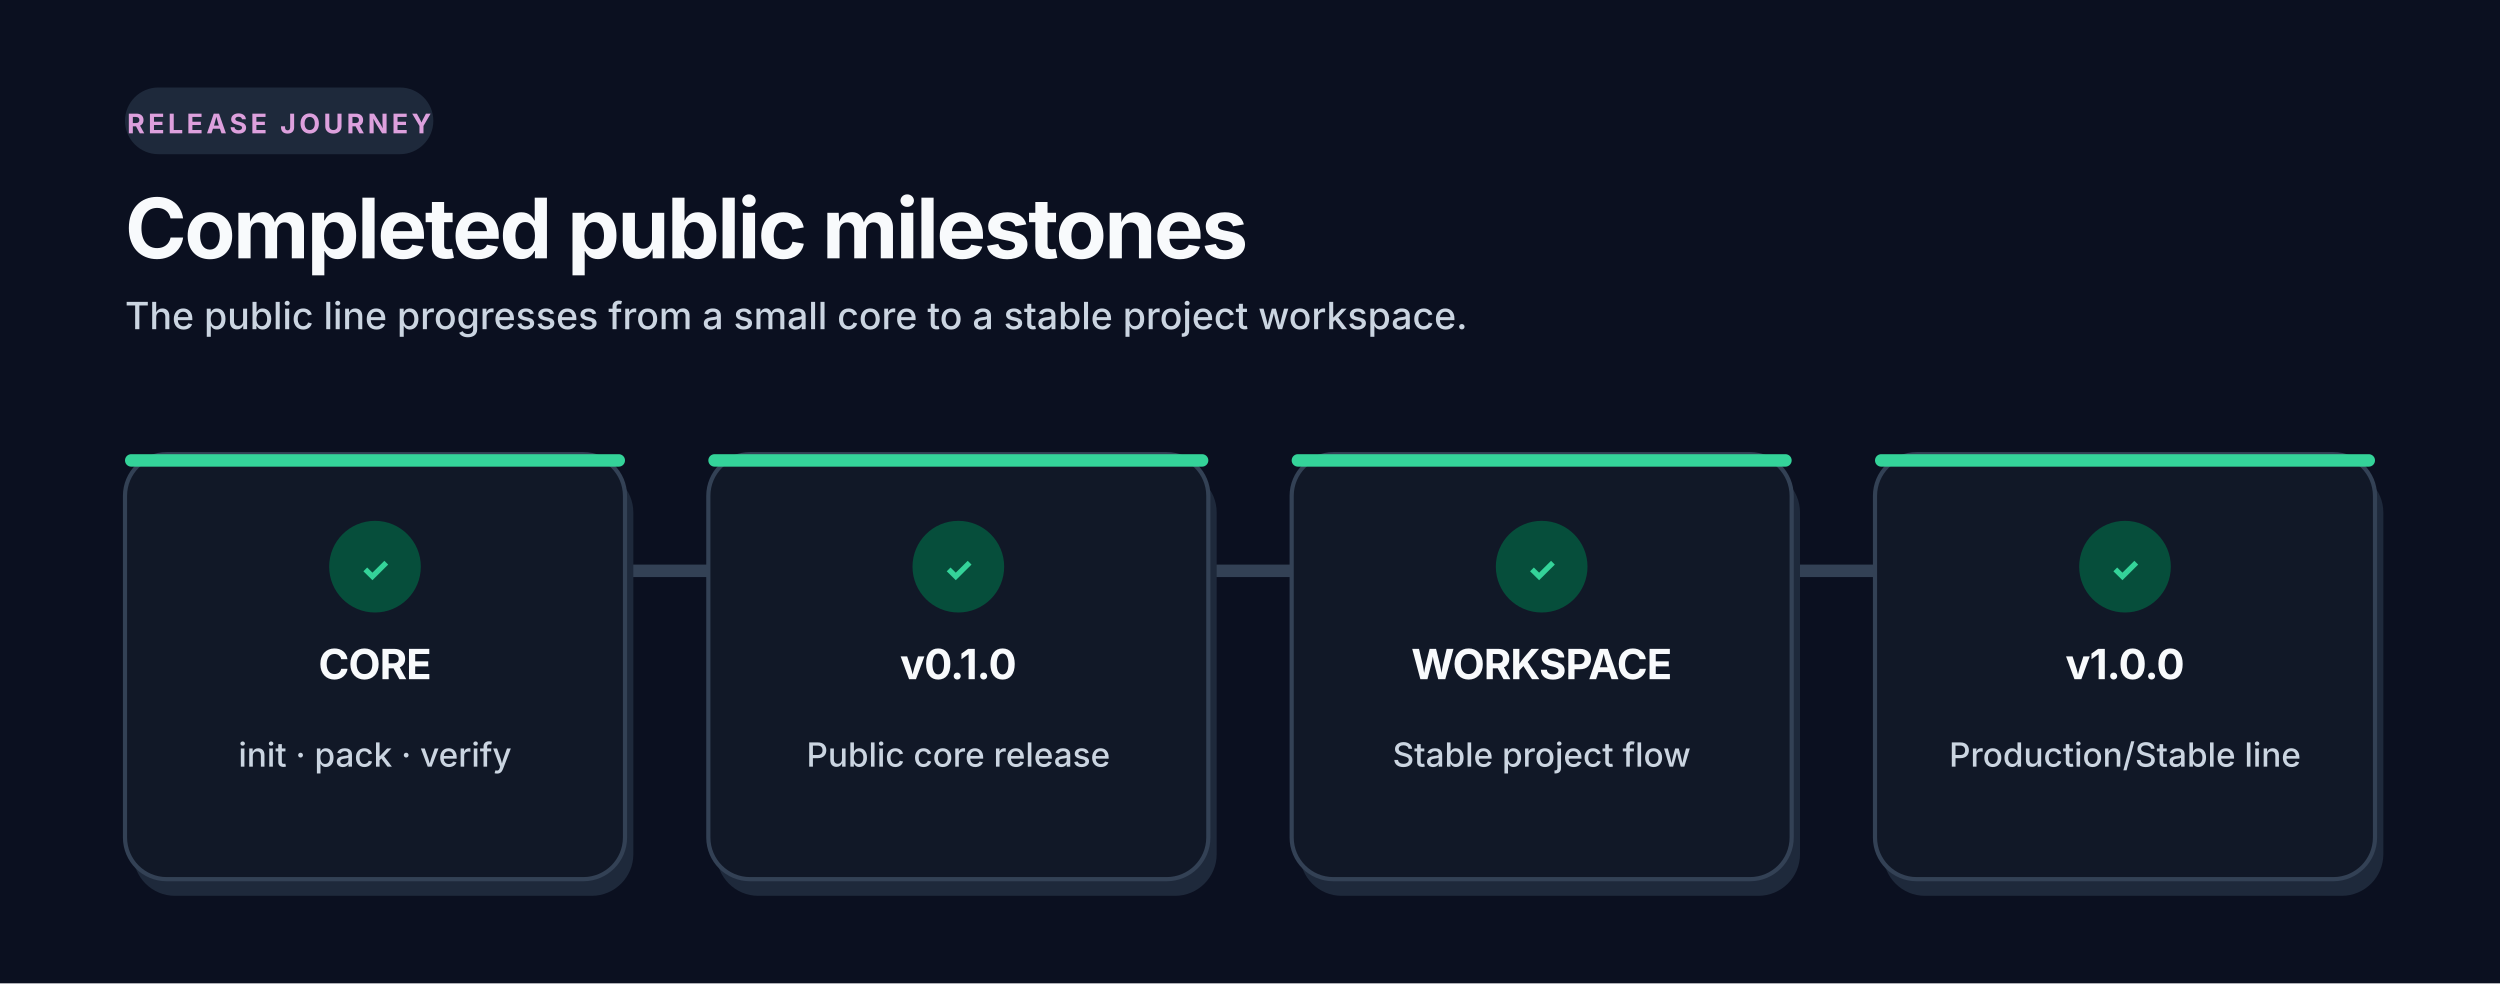
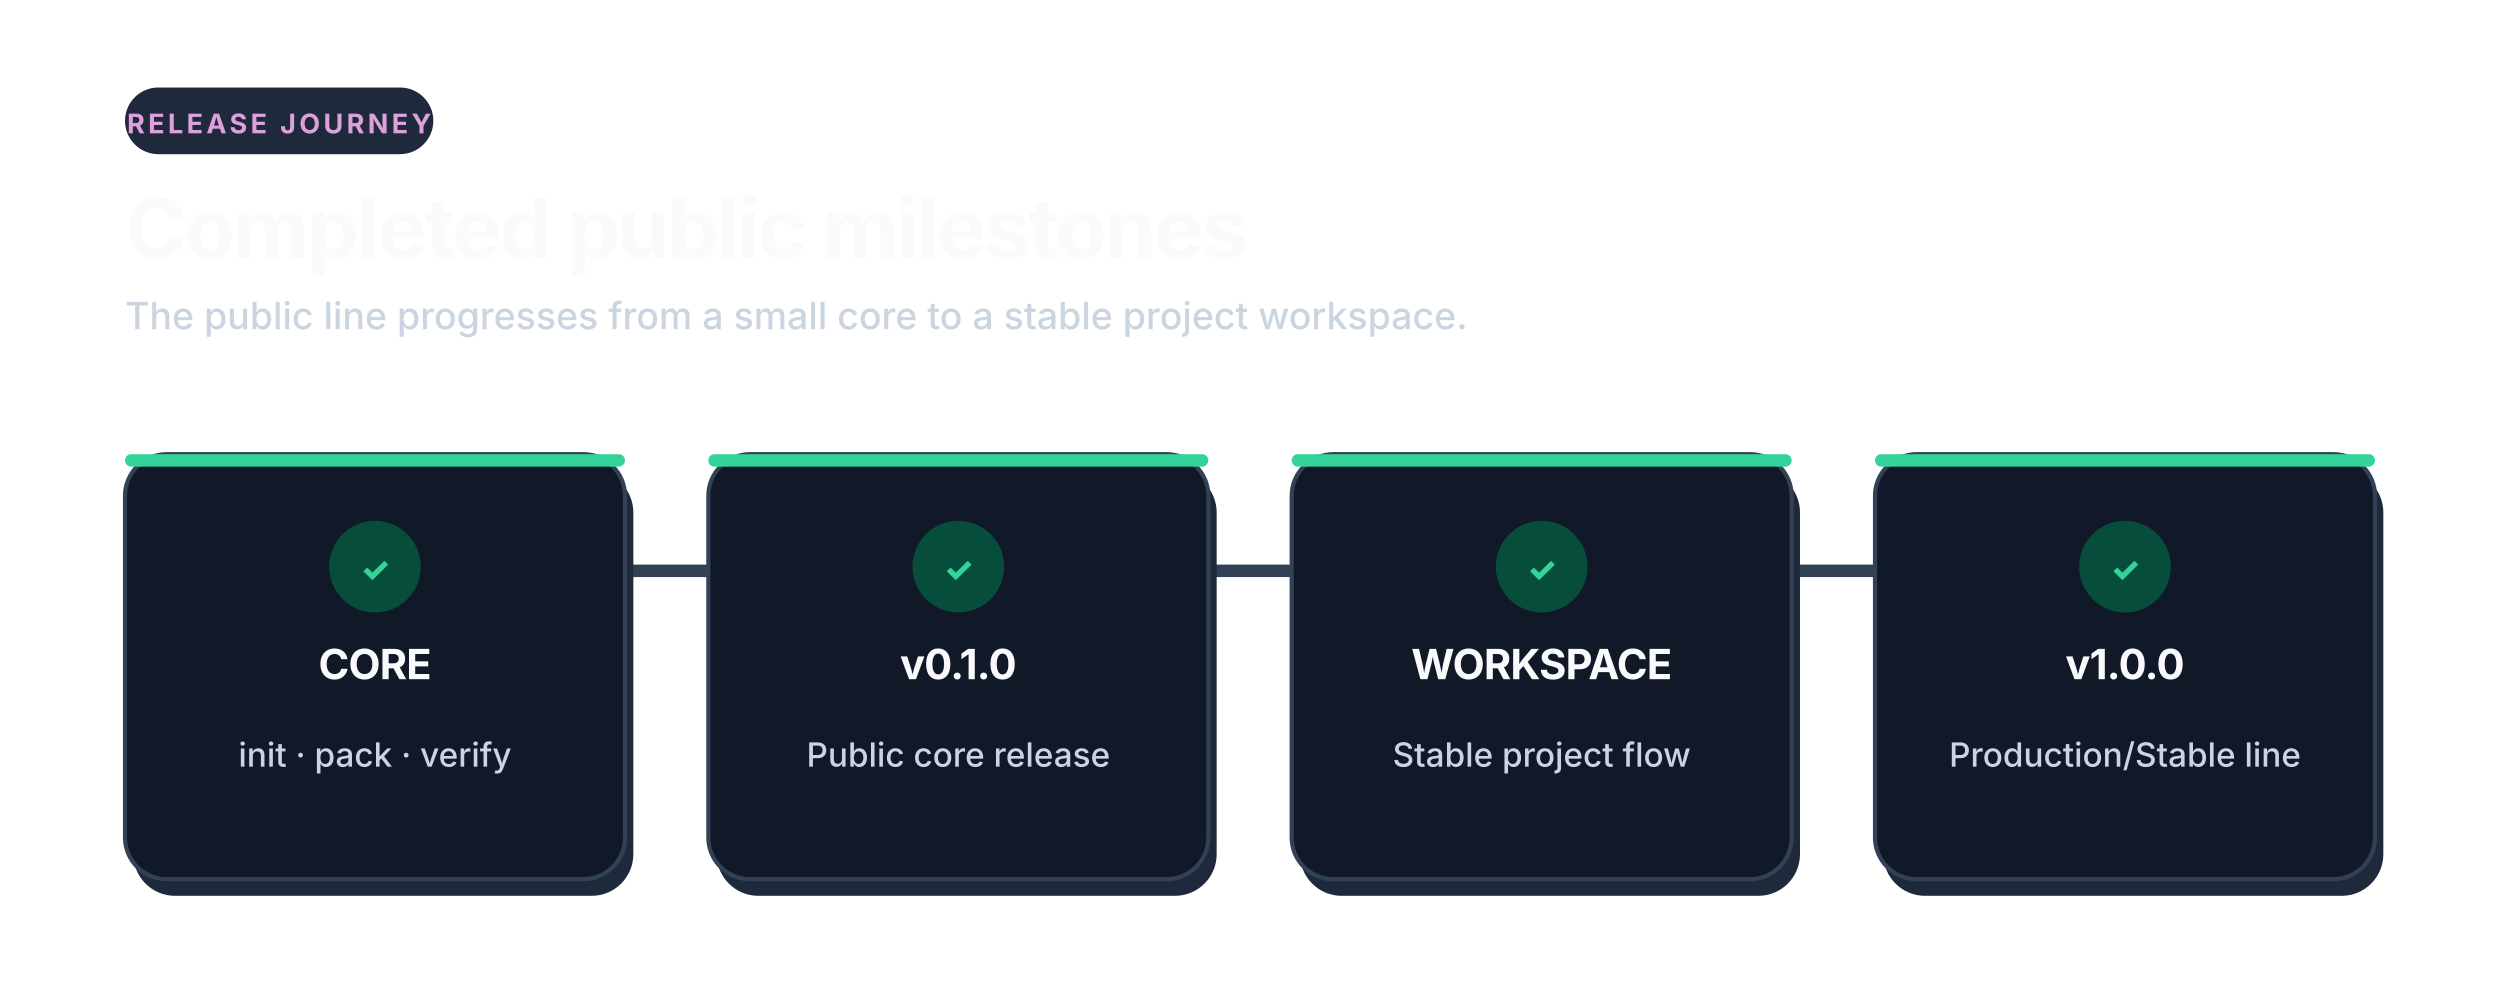
<svg xmlns="http://www.w3.org/2000/svg" width="1200" height="472" viewBox="0 0 1200 472" role="img" aria-labelledby="title desc">
-   <rect width="1200" height="472" fill="#0B1020" />
  <rect x="60" y="42" width="148" height="32" rx="16" fill="#1E293B" />
  <text x="134.0" y="64" text-anchor="middle" fill="#DDA0DD" font-family="Inter, ui-sans-serif, -apple-system, BlinkMacSystemFont, Segoe UI, sans-serif" font-size="13" font-weight="750" letter-spacing="1.6">RELEASE JOURNEY</text>
  <text x="60" y="124" text-anchor="start" fill="#F8FAFC" font-family="Inter, ui-sans-serif, -apple-system, BlinkMacSystemFont, Segoe UI, sans-serif" font-size="40" font-weight="750" letter-spacing="-1.1">Completed public milestones</text>
  <text x="60" y="158" text-anchor="start" fill="#CBD5E1" font-family="Inter, ui-sans-serif, -apple-system, BlinkMacSystemFont, Segoe UI, sans-serif" font-size="18" font-weight="450">The public line progresses from a small core to a stable project workspace.</text>
  <line x1="160" y1="274" x2="1040" y2="274" stroke="#334155" stroke-width="6" stroke-linecap="round" />
  <rect x="64" y="226" width="240" height="204" rx="20" fill="#1E293B" />
  <rect id="card-core" x="60" y="218" width="240" height="204" rx="20" fill="#111827" stroke="#334155" stroke-width="2" />
  <rect x="60" y="218" width="240" height="6" rx="3" fill="#34D399" />
  <circle cx="180.0" cy="272" r="22" fill="#064E3B" />
  <text x="180.0" y="279" text-anchor="middle" fill="#34D399" font-family="Inter, ui-sans-serif, -apple-system, BlinkMacSystemFont, Segoe UI, sans-serif" font-size="16" font-weight="800">✓</text>
  <text x="180.0" y="326" text-anchor="middle" fill="#F8FAFC" font-family="Inter, ui-sans-serif, -apple-system, BlinkMacSystemFont, Segoe UI, sans-serif" font-size="20" font-weight="720" letter-spacing="-0.4">CORE</text>
  <text x="180.0" y="368" text-anchor="middle" fill="#CBD5E1" font-family="Inter, ui-sans-serif, -apple-system, BlinkMacSystemFont, Segoe UI, sans-serif" font-size="16" font-weight="450">init · pack · verify</text>
  <rect x="344" y="226" width="240" height="204" rx="20" fill="#1E293B" />
  <rect id="card-v010" x="340" y="218" width="240" height="204" rx="20" fill="#111827" stroke="#334155" stroke-width="2" />
  <rect x="340" y="218" width="240" height="6" rx="3" fill="#34D399" />
  <circle cx="460.0" cy="272" r="22" fill="#064E3B" />
  <text x="460.0" y="279" text-anchor="middle" fill="#34D399" font-family="Inter, ui-sans-serif, -apple-system, BlinkMacSystemFont, Segoe UI, sans-serif" font-size="16" font-weight="800">✓</text>
  <text x="460.0" y="326" text-anchor="middle" fill="#F8FAFC" font-family="Inter, ui-sans-serif, -apple-system, BlinkMacSystemFont, Segoe UI, sans-serif" font-size="20" font-weight="720" letter-spacing="-0.4">v0.1.0</text>
  <text x="460.0" y="368" text-anchor="middle" fill="#CBD5E1" font-family="Inter, ui-sans-serif, -apple-system, BlinkMacSystemFont, Segoe UI, sans-serif" font-size="16" font-weight="450">Public core release</text>
  <rect x="624" y="226" width="240" height="204" rx="20" fill="#1E293B" />
  <rect id="card-workspace" x="620" y="218" width="240" height="204" rx="20" fill="#111827" stroke="#334155" stroke-width="2" />
  <rect x="620" y="218" width="240" height="6" rx="3" fill="#34D399" />
  <circle cx="740.0" cy="272" r="22" fill="#064E3B" />
  <text x="740.0" y="279" text-anchor="middle" fill="#34D399" font-family="Inter, ui-sans-serif, -apple-system, BlinkMacSystemFont, Segoe UI, sans-serif" font-size="16" font-weight="800">✓</text>
  <text x="740.0" y="326" text-anchor="middle" fill="#F8FAFC" font-family="Inter, ui-sans-serif, -apple-system, BlinkMacSystemFont, Segoe UI, sans-serif" font-size="20" font-weight="720" letter-spacing="-0.4">WORKSPACE</text>
  <text x="740.0" y="368" text-anchor="middle" fill="#CBD5E1" font-family="Inter, ui-sans-serif, -apple-system, BlinkMacSystemFont, Segoe UI, sans-serif" font-size="16" font-weight="450">Stable project flow</text>
  <rect x="904" y="226" width="240" height="204" rx="20" fill="#1E293B" />
  <rect id="card-v100" x="900" y="218" width="240" height="204" rx="20" fill="#111827" stroke="#334155" stroke-width="2" />
  <rect x="900" y="218" width="240" height="6" rx="3" fill="#34D399" />
  <circle cx="1020.0" cy="272" r="22" fill="#064E3B" />
  <text x="1020.0" y="279" text-anchor="middle" fill="#34D399" font-family="Inter, ui-sans-serif, -apple-system, BlinkMacSystemFont, Segoe UI, sans-serif" font-size="16" font-weight="800">✓</text>
  <text x="1020.0" y="326" text-anchor="middle" fill="#F8FAFC" font-family="Inter, ui-sans-serif, -apple-system, BlinkMacSystemFont, Segoe UI, sans-serif" font-size="20" font-weight="720" letter-spacing="-0.4">v1.0.0</text>
  <text x="1020.0" y="368" text-anchor="middle" fill="#CBD5E1" font-family="Inter, ui-sans-serif, -apple-system, BlinkMacSystemFont, Segoe UI, sans-serif" font-size="16" font-weight="450">Production/Stable line</text>
</svg>
